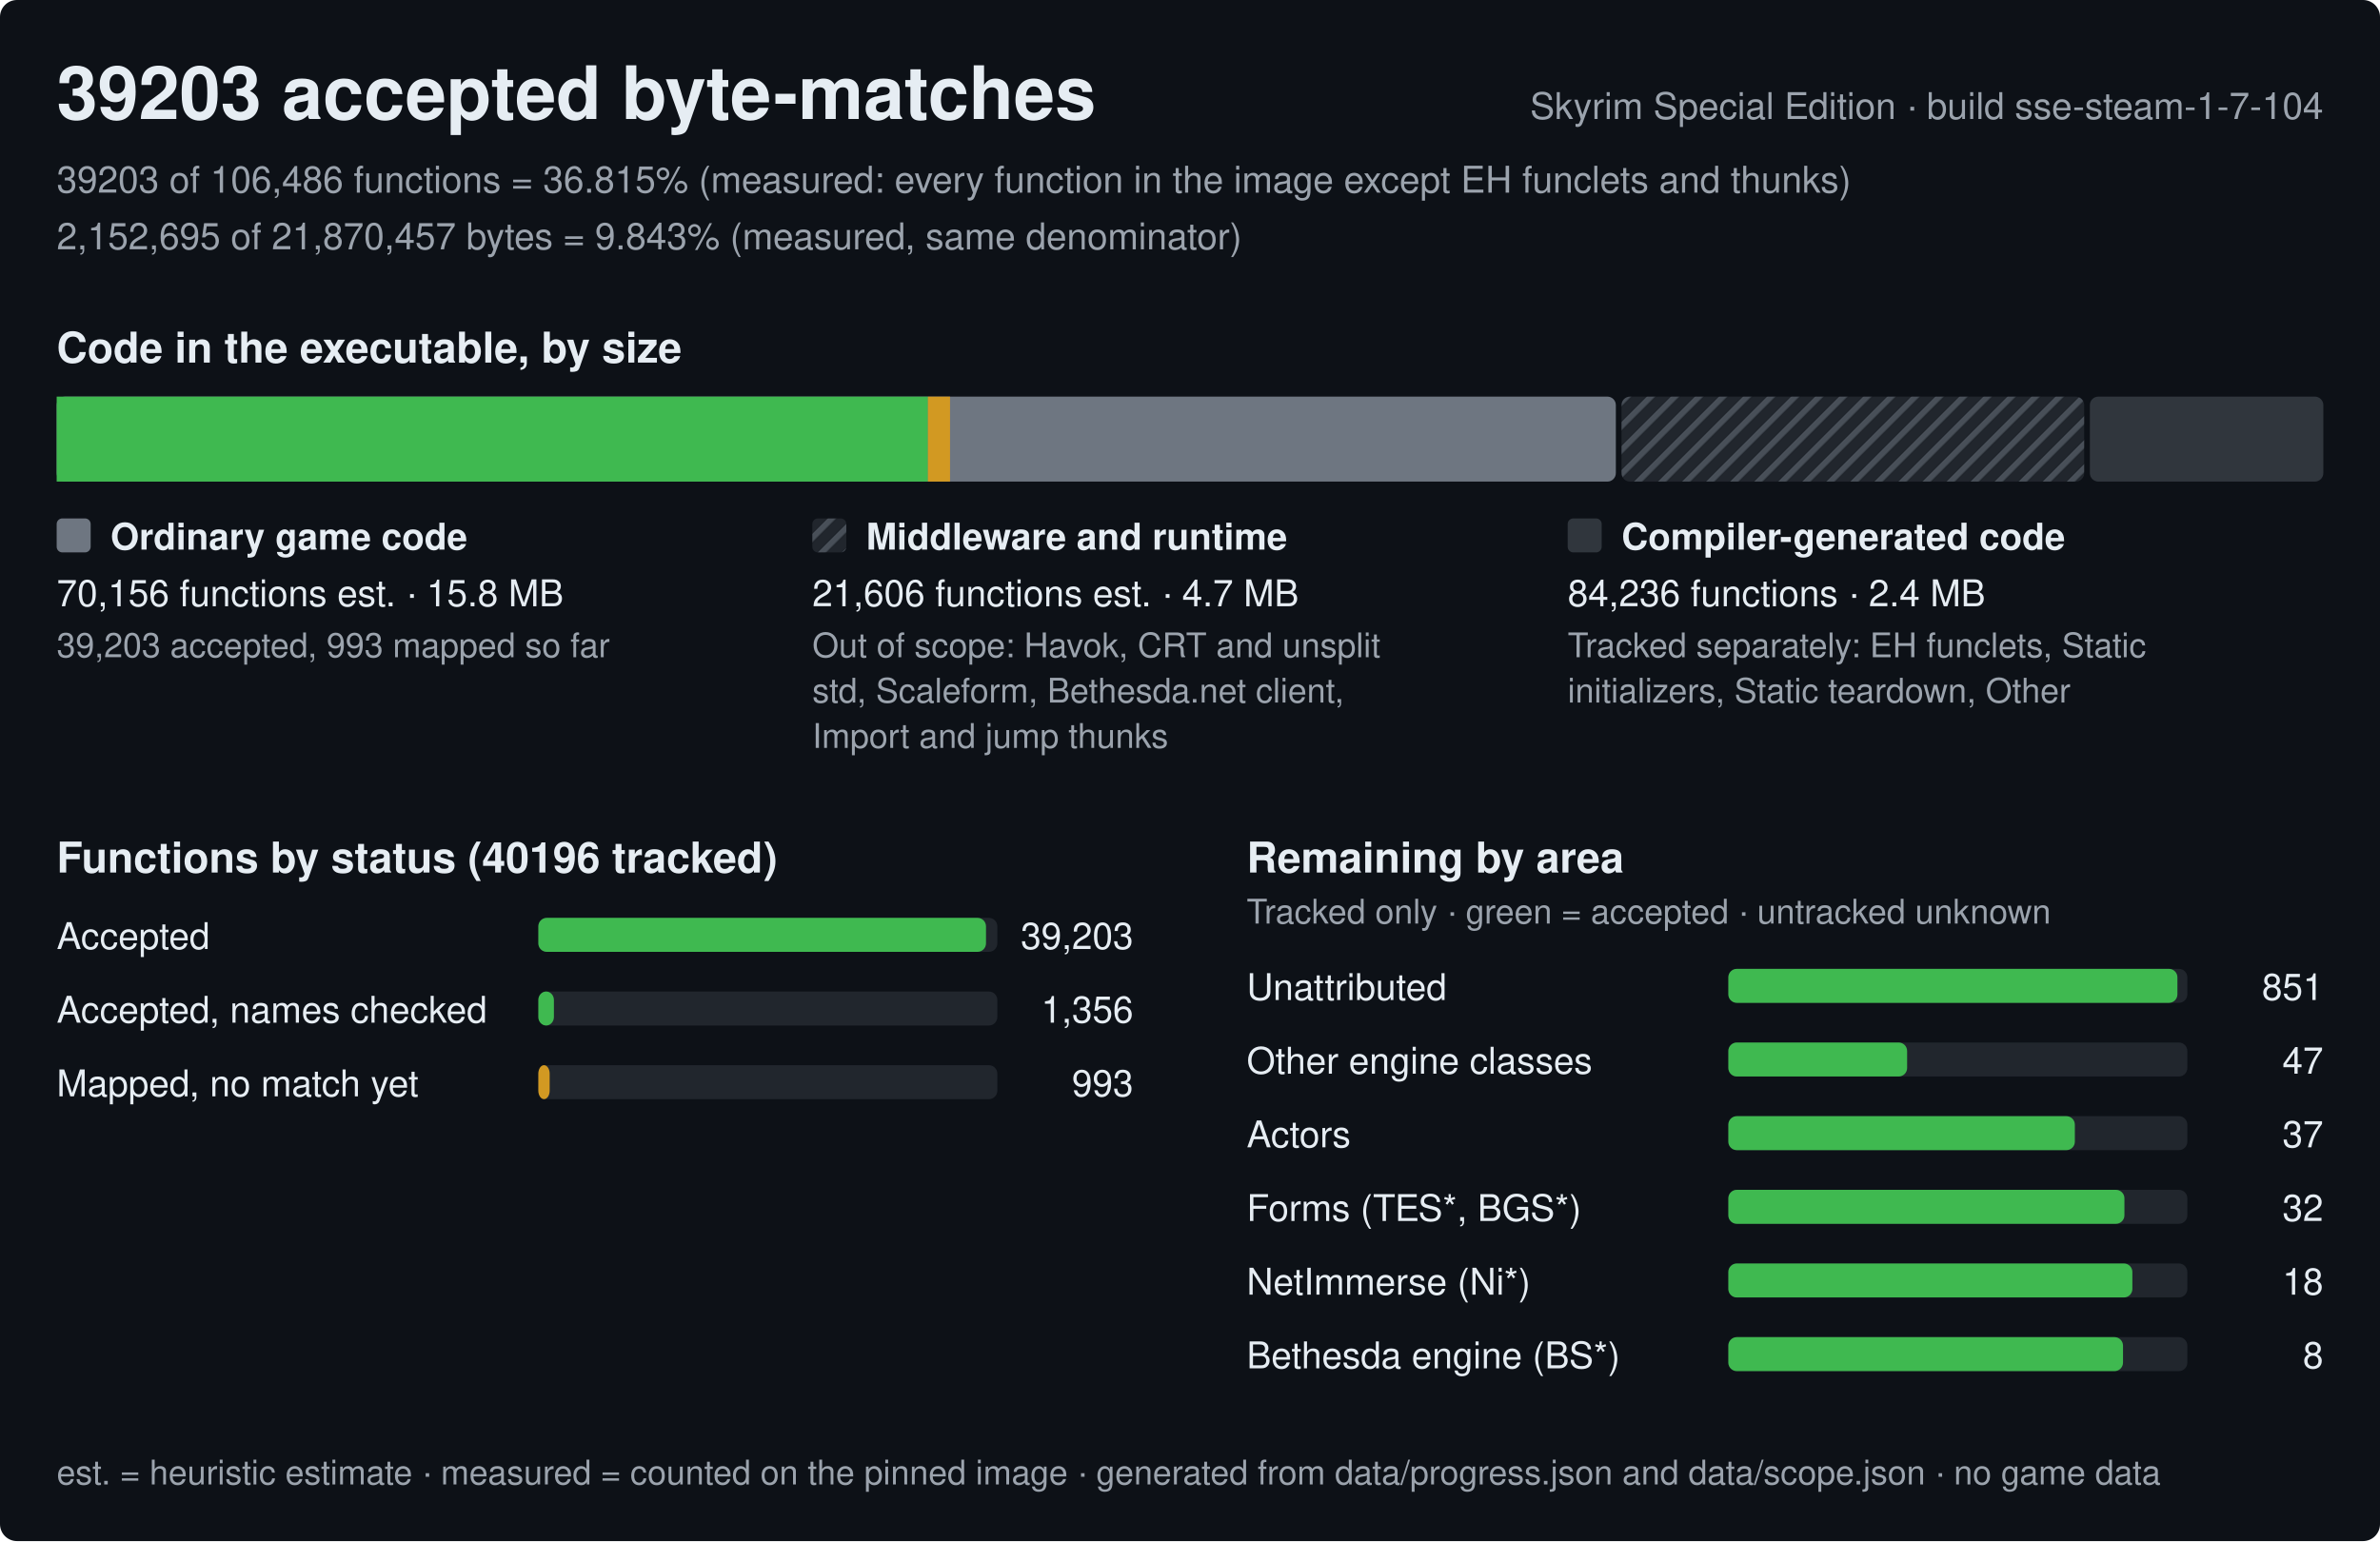
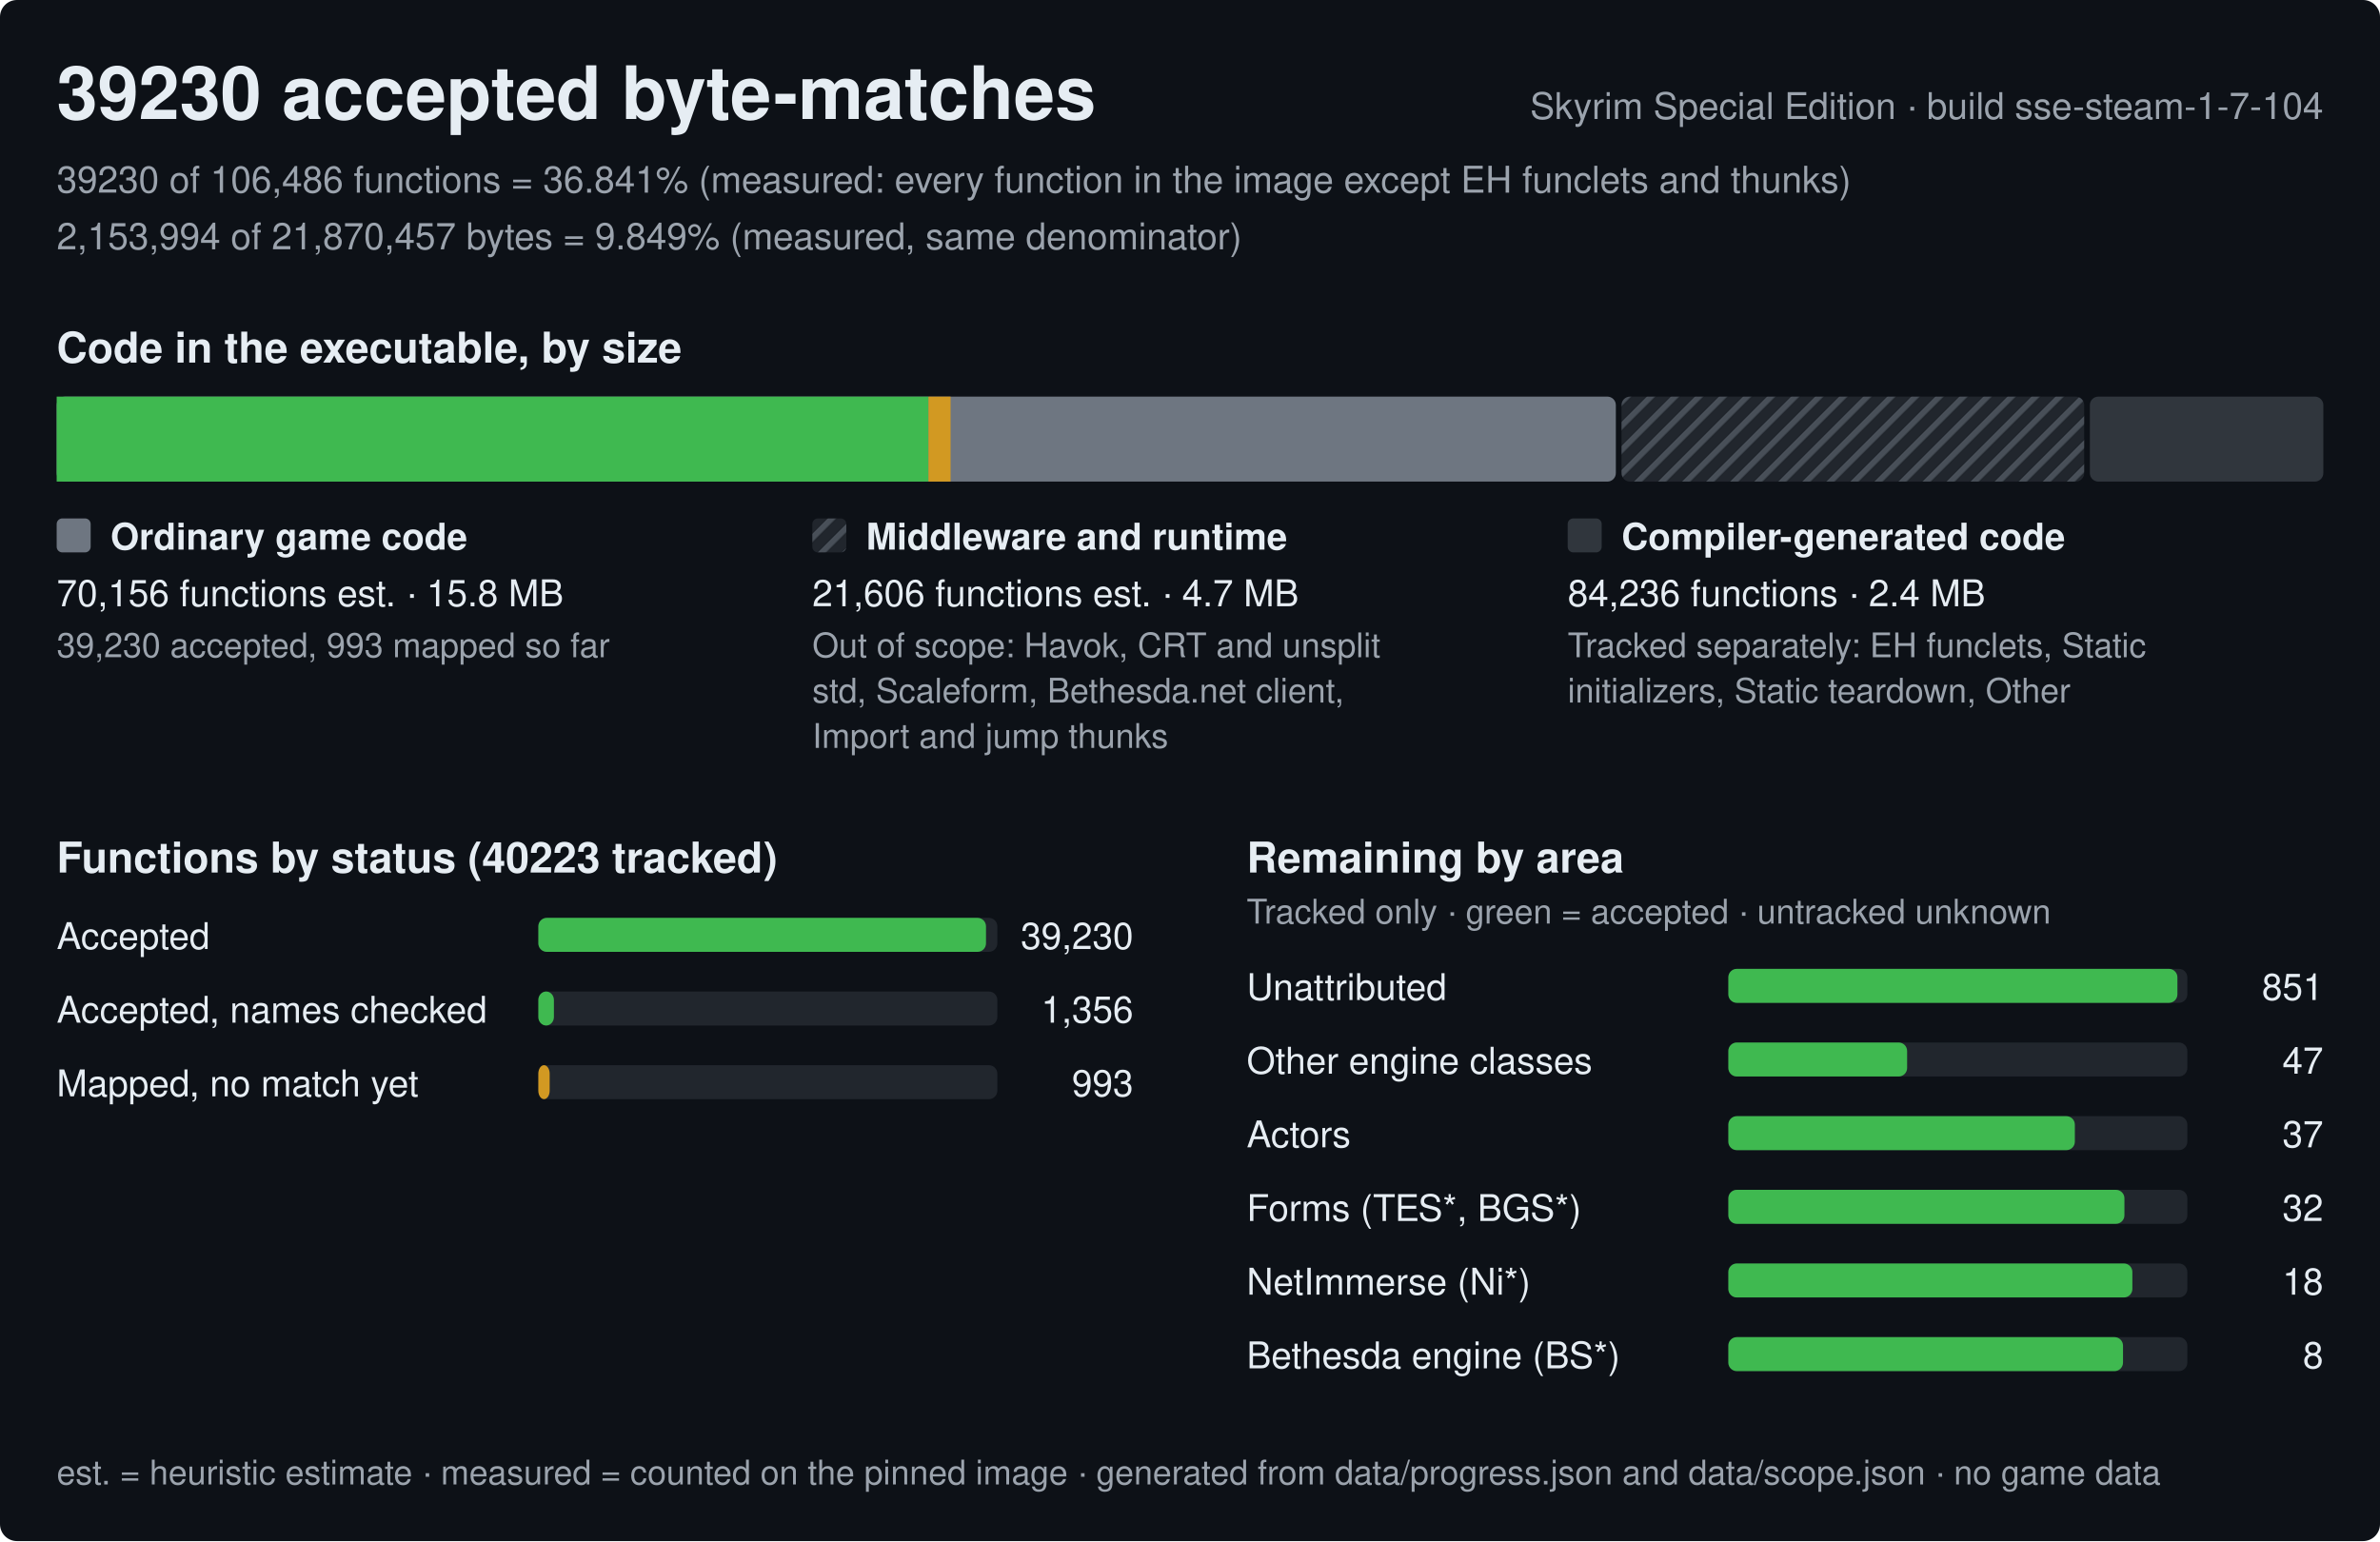
<svg xmlns="http://www.w3.org/2000/svg" width="840" height="544" viewBox="0 0 840 544" role="img" aria-label="Progress of the Skyrim Special Edition byte-matching reconstruction, build sse-steam-1-7-104">
  <style>text{font-family:-apple-system,BlinkMacSystemFont,'Segoe UI',Helvetica,Arial,sans-serif;fill:#e6edf3;white-space:pre}.h{font-size:26px;font-weight:600}.st{font-size:15px;font-weight:600}.lb{font-size:13px;font-weight:600}.bl{font-size:12px;font-weight:600;stroke:#0d1117;stroke-width:3px;paint-order:stroke;stroke-linejoin:round}.rl{font-size:13px}.fn{font-size:12px;fill:#9ba3ad}.mu{fill:#9ba3ad}</style>
  <defs>
    <pattern id="hx" width="6" height="6" patternUnits="userSpaceOnUse" patternTransform="rotate(45)">
      <rect width="6" height="6" fill="#21262d" />
      <rect width="2" height="6" fill="#484f58" />
    </pattern>
  </defs>
  <rect width="840" height="544" rx="6" fill="#0d1117" />
-   <text x="20" y="42" class="h">39203 accepted byte-matches</text>
+   <text x="20" y="42" class="h">39230 accepted byte-matches</text>
  <text x="820" y="42" class="rl mu" text-anchor="end">Skyrim Special Edition · build sse-steam-1-7-104</text>
-   <text x="20" y="68" class="rl mu">39203 of 106,486 functions = 36.815% (measured: every function in the image except EH funclets and thunks)</text>
-   <text x="20" y="88" class="rl mu">2,152,695 of 21,870,457 bytes = 9.843% (measured, same denominator)</text>
+   <text x="20" y="68" class="rl mu">39230 of 106,486 functions = 36.841% (measured: every function in the image except EH funclets and thunks)</text>
+   <text x="20" y="88" class="rl mu">2,153,994 of 21,870,457 bytes = 9.849% (measured, same denominator)</text>
  <text x="20" y="128" class="st">Code in the executable, by size</text>
  <rect x="20" y="140" width="550.3" height="30" rx="3" fill="#6e7681" />
-   <rect x="20" y="140" width="307.5" height="30" fill="#3fb950" />
-   <rect x="327.5" y="140" width="7.8" height="30" fill="#d29922" />
+   <rect x="20" y="140" width="307.7" height="30" fill="#3fb950" />
+   <rect x="327.7" y="140" width="7.8" height="30" fill="#d29922" />
  <rect x="572.3" y="140" width="163.3" height="30" rx="3" fill="url(#hx)" />
  <rect x="737.6" y="140" width="82.4" height="30" rx="3" fill="#30363d" />
  <rect x="20" y="183" width="12" height="12" rx="2" fill="#6e7681" />
  <text x="39" y="194" class="lb">Ordinary game code</text>
  <text x="20" y="214" class="rl">70,156 functions est. · 15.8 MB</text>
-   <text x="20" y="232" class="fn">39,203 accepted, 993 mapped so far</text>
+   <text x="20" y="232" class="fn">39,230 accepted, 993 mapped so far</text>
  <rect x="286.7" y="183" width="12" height="12" rx="2" fill="url(#hx)" />
  <text x="305.7" y="194" class="lb">Middleware and runtime</text>
  <text x="286.7" y="214" class="rl">21,606 functions est. · 4.7 MB</text>
  <text x="286.7" y="232" class="fn">Out of scope: Havok, CRT and unsplit</text>
  <text x="286.7" y="248" class="fn">std, Scaleform, Bethesda.net client,</text>
  <text x="286.7" y="264" class="fn">Import and jump thunks</text>
  <rect x="553.3" y="183" width="12" height="12" rx="2" fill="#30363d" />
  <text x="572.3" y="194" class="lb">Compiler-generated code</text>
  <text x="553.3" y="214" class="rl">84,236 functions · 2.4 MB</text>
  <text x="553.3" y="232" class="fn">Tracked separately: EH funclets, Static</text>
  <text x="553.3" y="248" class="fn">initializers, Static teardown, Other</text>
-   <text x="20" y="308" class="st">Functions by status (40196 tracked)</text>
+   <text x="20" y="308" class="st">Functions by status (40223 tracked)</text>
  <text x="20" y="335" class="rl">Accepted</text>
  <rect x="190" y="324" width="162.0" height="12" rx="3" fill="#21262d" />
  <rect x="190" y="324" width="158" height="12" rx="3" fill="#3fb950" />
-   <text x="400.0" y="335" class="rl" text-anchor="end">39,203</text>
+   <text x="400.0" y="335" class="rl" text-anchor="end">39,230</text>
  <text x="20" y="361" class="rl">Accepted, names checked</text>
  <rect x="190" y="350" width="162.0" height="12" rx="3" fill="#21262d" />
  <rect x="190" y="350" width="5.5" height="12" rx="3" fill="#3fb950" />
  <text x="400.0" y="361" class="rl" text-anchor="end">1,356</text>
  <text x="20" y="387" class="rl">Mapped, no match yet</text>
  <rect x="190" y="376" width="162.0" height="12" rx="3" fill="#21262d" />
  <rect x="190" y="376" width="4" height="12" rx="3" fill="#d29922" />
  <text x="400.0" y="387" class="rl" text-anchor="end">993</text>
  <text x="440.0" y="308" class="st">Remaining by area</text>
  <text x="440.0" y="326" class="fn">Tracked only · green = accepted · untracked unknown</text>
  <text x="440.0" y="353" class="rl">Unattributed</text>
  <rect x="610.0" y="342" width="162.0" height="12" rx="3" fill="#21262d" />
  <rect x="610.0" y="342" width="158.5" height="12" rx="3" fill="#3fb950" />
  <text x="820.0" y="353" class="rl" text-anchor="end">851</text>
  <text x="440.0" y="379" class="rl">Other engine classes</text>
  <rect x="610.0" y="368" width="162.0" height="12" rx="3" fill="#21262d" />
  <rect x="610.0" y="368" width="63.1" height="12" rx="3" fill="#3fb950" />
  <text x="820.0" y="379" class="rl" text-anchor="end">47</text>
  <text x="440.0" y="405" class="rl">Actors</text>
  <rect x="610.0" y="394" width="162.0" height="12" rx="3" fill="#21262d" />
  <rect x="610.0" y="394" width="122.3" height="12" rx="3" fill="#3fb950" />
  <text x="820.0" y="405" class="rl" text-anchor="end">37</text>
  <text x="440.0" y="431" class="rl">Forms (TES*, BGS*)</text>
  <rect x="610.0" y="420" width="162.0" height="12" rx="3" fill="#21262d" />
  <rect x="610.0" y="420" width="139.8" height="12" rx="3" fill="#3fb950" />
  <text x="820.0" y="431" class="rl" text-anchor="end">32</text>
  <text x="440.0" y="457" class="rl">NetImmerse (Ni*)</text>
  <rect x="610.0" y="446" width="162.0" height="12" rx="3" fill="#21262d" />
  <rect x="610.0" y="446" width="142.6" height="12" rx="3" fill="#3fb950" />
  <text x="820.0" y="457" class="rl" text-anchor="end">18</text>
  <text x="440.0" y="483" class="rl">Bethesda engine (BS*)</text>
  <rect x="610.0" y="472" width="162.0" height="12" rx="3" fill="#21262d" />
  <rect x="610.0" y="472" width="139.3" height="12" rx="3" fill="#3fb950" />
  <text x="820.0" y="483" class="rl" text-anchor="end">8</text>
  <text x="20" y="524" class="fn">est. = heuristic estimate · measured = counted on the pinned image · generated from data/progress.json and data/scope.json · no game data</text>
</svg>
